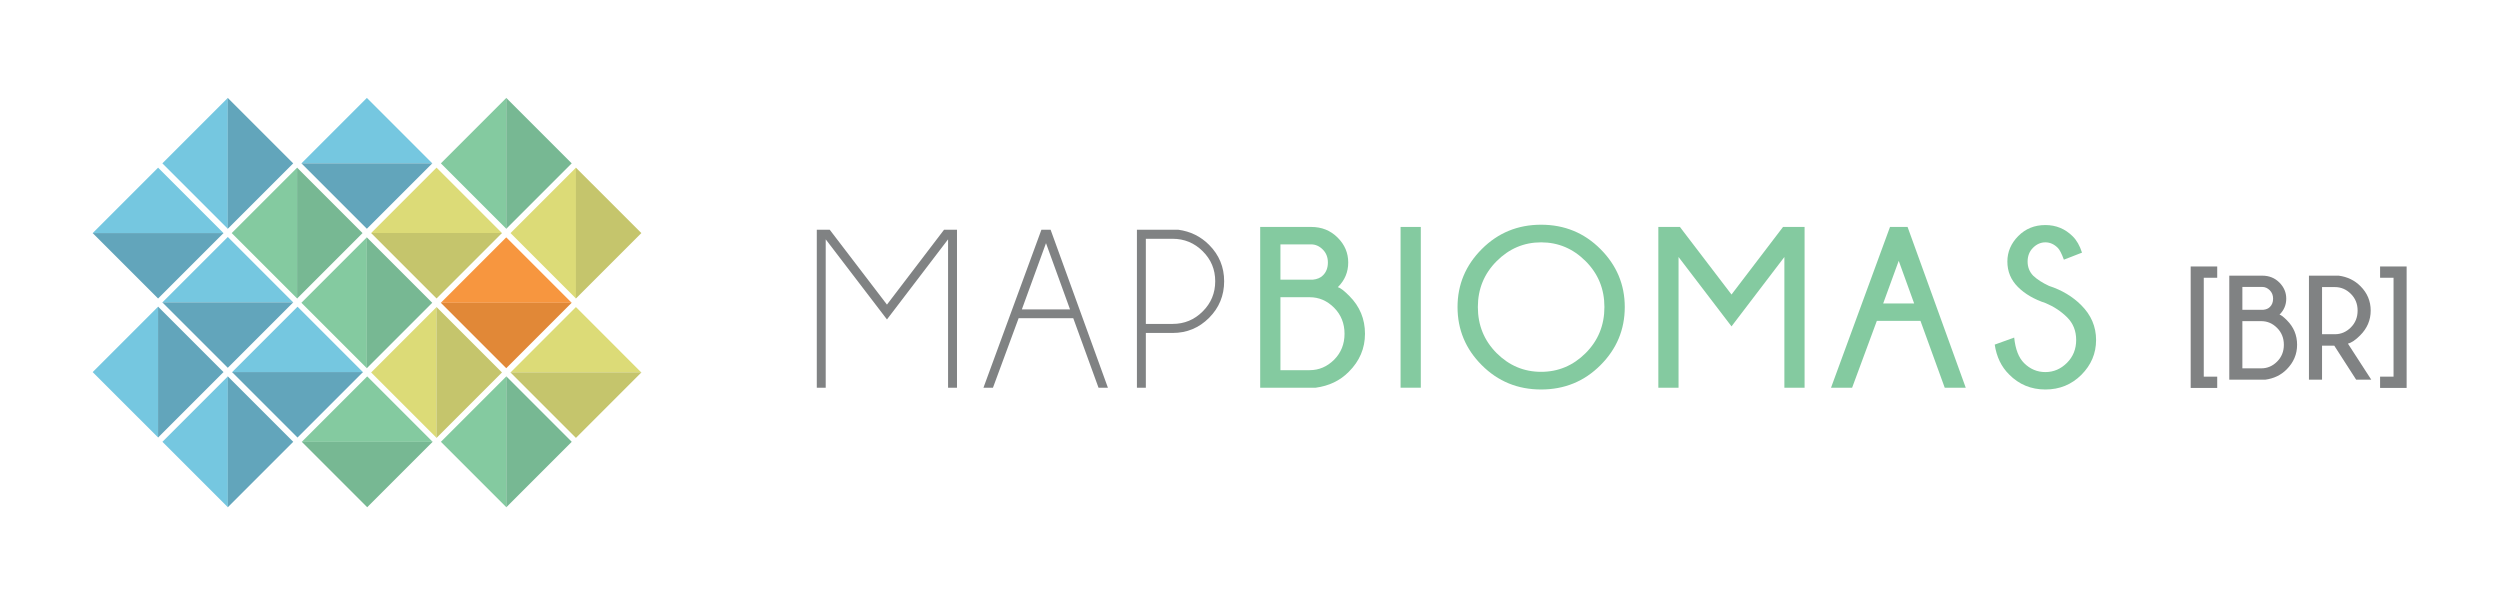
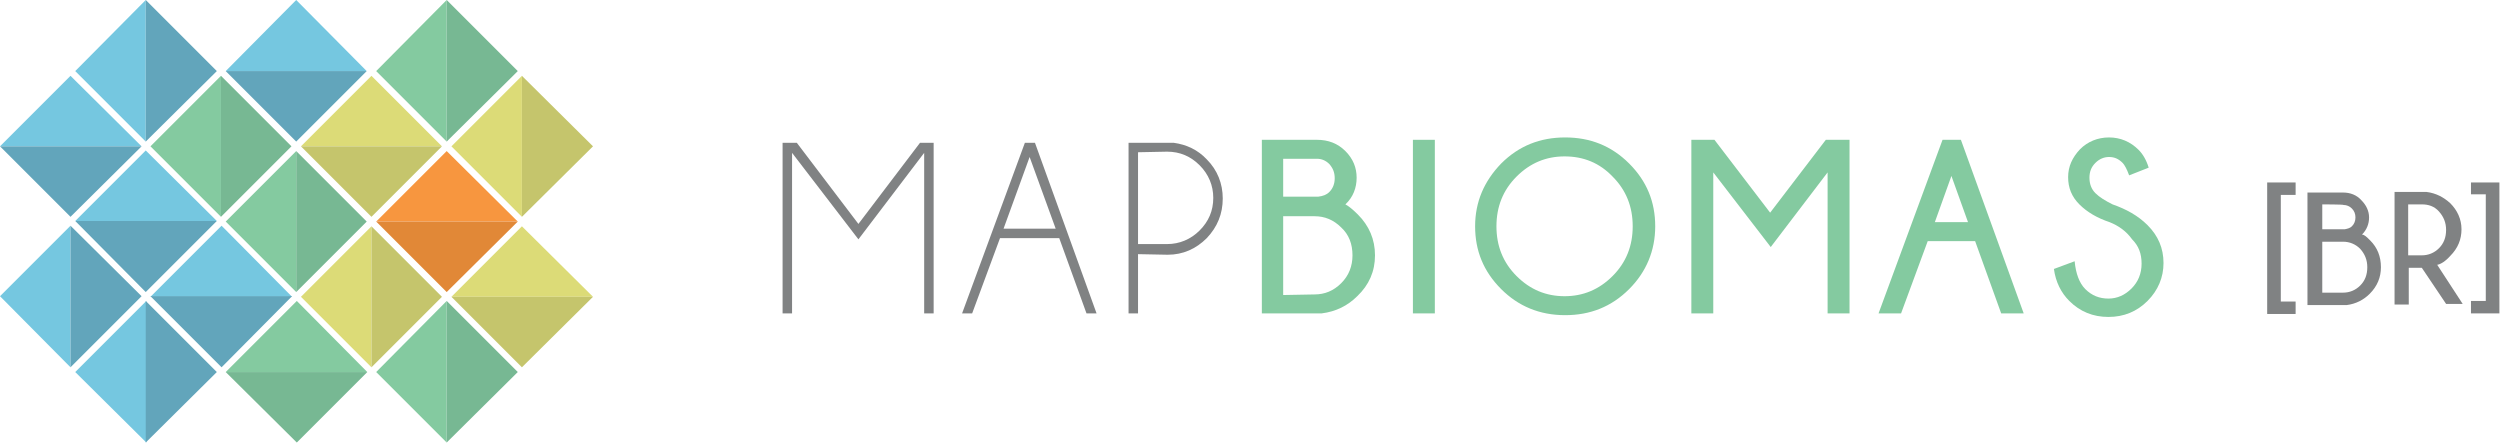
- <svg xmlns="http://www.w3.org/2000/svg" version="1.1" id="Layer_1" x="0px" y="0px" width="455.891px" height="110.611px" viewBox="0 0 455.891 110.611" enable-background="new 0 0 455.891 110.611" xml:space="preserve">
+ <svg xmlns="http://www.w3.org/2000/svg" version="1.1" id="Layer_1" x="0px" y="0px" viewBox="-60.1 359.2 422 74.7" style="enable-background:new -60.1 359.2 422 74.7;" xml:space="preserve">
+   <style type="text/css">
+ 	.st0{fill:#808283;}
+ 	.st1{fill:#84CAA0;}
+ 	.st2{fill:#77B893;}
+ 	.st3{fill:#75C7E0;}
+ 	.st4{fill:#62A5BB;}
+ 	.st5{fill:#DCDB77;}
+ 	.st6{fill:#C5C56C;}
+ 	.st7{fill:#F7963F;}
+ 	.st8{fill:#E18837;}
+ </style>
  <g>
    <g>
      <g>
-         <path fill="#808283" d="M174.513,41.896V70.7h-1.627V43.644l-11.144,14.608l-11.168-14.608V70.7h-1.627V41.896h2.361     l10.435,13.651l10.41-13.651H174.513z" />
-         <path fill="#808283" d="M191.585,41.896L202.034,70.7h-1.712l-4.605-12.672h-9.964l-4.68,12.672h-1.734l10.569-28.805H191.585z      M195.127,56.422l-4.383-12.083l-4.403,12.083H195.127z" />
-         <path fill="#808283" d="M208.952,60.716V70.7h-1.628V41.896h7.56c2.198,0.298,4.063,1.217,5.599,2.752     c1.837,1.84,2.748,4.06,2.748,6.637c0,2.606-0.911,4.833-2.748,6.677c-1.837,1.837-4.049,2.755-6.641,2.755H208.952z      M208.952,43.545v15.522h4.89c2.127,0,3.957-0.752,5.474-2.272c1.528-1.515,2.287-3.348,2.287-5.511     c0-2.145-0.759-3.967-2.287-5.478c-1.517-1.507-3.347-2.262-5.474-2.262H208.952z" />
-         <path fill="#84CAA0" d="M246.063,53.976c1.904,1.9,2.851,4.198,2.851,6.89c0,2.655-0.981,4.974-2.96,6.941     c-1.581,1.604-3.592,2.563-6.021,2.894h-10.13V41.385h9.314c1.914,0,3.514,0.646,4.804,1.937     c1.298,1.287,1.937,2.801,1.937,4.545c0,1.748-0.628,3.252-1.894,4.496C244.412,52.479,245.113,53.012,246.063,53.976z      M233.495,44.565v6.436h5.906c0.802-0.082,1.415-0.348,1.854-0.791c0.596-0.592,0.894-1.368,0.894-2.344     c0-0.953-0.309-1.744-0.933-2.364c-0.627-0.628-1.336-0.937-2.12-0.937H233.495z M238.831,67.502c1.698,0,3.177-0.638,4.453-1.9     c1.263-1.276,1.9-2.854,1.9-4.736c0-1.891-0.638-3.472-1.9-4.748c-1.276-1.28-2.755-1.918-4.453-1.918h-5.336v13.303H238.831z" />
-         <path fill="#84CAA0" d="M259.093,41.385V70.7h-3.69V41.385H259.093z" />
-         <path fill="#84CAA0" d="M291.851,45.417c2.957,2.96,4.436,6.488,4.436,10.569c0,4.12-1.479,7.658-4.436,10.611     c-2.953,2.954-6.56,4.429-10.824,4.429c-4.252,0-7.854-1.475-10.808-4.429c-2.957-2.953-4.428-6.491-4.428-10.611     c0-4.081,1.471-7.609,4.428-10.569c2.954-2.957,6.556-4.439,10.808-4.439C285.292,40.978,288.898,42.46,291.851,45.417z      M281.027,44.193c-3.128,0-5.829,1.148-8.112,3.439c-2.273,2.283-3.418,5.066-3.418,8.354c0,3.325,1.145,6.116,3.418,8.402     c2.283,2.276,4.984,3.418,8.112,3.418c3.138,0,5.847-1.142,8.13-3.418c2.279-2.286,3.418-5.077,3.418-8.402     c0-3.287-1.139-6.07-3.418-8.354C286.874,45.342,284.165,44.193,281.027,44.193z" />
-         <path fill="#84CAA0" d="M329.077,41.385V70.7h-3.684V46.867l-9.641,12.65l-9.658-12.65V70.7h-3.685V41.385h3.933l9.41,12.325     l9.396-12.325H329.077z" />
-         <path fill="#84CAA0" d="M347.858,41.385L358.466,70.7h-3.833l-4.421-12.183h-7.96L337.746,70.7h-3.847l10.757-29.315H347.858z      M349.06,55.344l-2.815-7.785l-2.837,7.785H349.06z" />
-         <path fill="#84CAA0" d="M373.049,55.28c-2.109-0.694-3.801-1.677-5.07-2.953c-1.28-1.28-1.922-2.819-1.922-4.627     c0-1.766,0.663-3.319,1.985-4.655c1.33-1.341,2.975-2.007,4.946-2.007c1.939,0,3.603,0.684,4.985,2.06     c0.716,0.706,1.287,1.695,1.694,2.972l-3.304,1.283c-0.404-1.096-0.773-1.812-1.1-2.142c-0.667-0.674-1.426-1.018-2.276-1.018     c-0.844,0-1.599,0.333-2.255,0.993c-0.659,0.655-0.985,1.496-0.985,2.514c0,1.007,0.337,1.857,1.01,2.566     c0.713,0.678,1.681,1.306,2.9,1.872c2.337,0.763,4.29,1.933,5.864,3.507c1.805,1.794,2.713,3.911,2.713,6.354     c0,2.446-0.894,4.56-2.681,6.351c-1.787,1.783-3.975,2.677-6.566,2.677c-2.609,0-4.822-0.918-6.619-2.748     c-1.415-1.4-2.287-3.212-2.617-5.438l3.55-1.283c0.216,2.131,0.822,3.684,1.812,4.662c1.088,1.081,2.379,1.631,3.875,1.631     c1.504,0,2.815-0.563,3.939-1.685c1.116-1.12,1.677-2.51,1.677-4.166c0-1.655-0.546-3.031-1.645-4.13     C375.843,56.766,374.542,55.908,373.049,55.28z" />
+         <path class="st0" d="M97.5,383.3v28.8h-1.6V385l-11.1,14.6L73.6,385v27.1h-1.6v-28.8h2.4l10.4,13.7l10.4-13.7H97.5z" />
+         <path class="st0" d="M114.6,383.3l10.4,28.8h-1.7l-4.6-12.7h-10l-4.7,12.7h-1.7l10.6-28.8L114.6,383.3L114.6,383.3z M118.1,397.8     l-4.4-12.1l-4.4,12.1H118.1z" />
+         <path class="st0" d="M132,402.1v10h-1.6v-28.8h7.6c2.2,0.3,4.1,1.2,5.6,2.8c1.8,1.8,2.7,4.1,2.7,6.6c0,2.6-0.9,4.8-2.7,6.7     c-1.8,1.8-4,2.8-6.6,2.8L132,402.1L132,402.1z M132,384.9v15.5h4.9c2.1,0,4-0.8,5.5-2.3c1.5-1.5,2.3-3.3,2.3-5.5     c0-2.1-0.8-4-2.3-5.5c-1.5-1.5-3.3-2.3-5.5-2.3L132,384.9L132,384.9z" />
+         <path class="st1" d="M169.1,395.4c1.9,1.9,2.9,4.2,2.9,6.9c0,2.7-1,5-3,6.9c-1.6,1.6-3.6,2.6-6,2.9h-10.1v-29.3h9.3     c1.9,0,3.5,0.6,4.8,1.9c1.3,1.3,1.9,2.8,1.9,4.5c0,1.7-0.6,3.3-1.9,4.5C167.4,393.9,168.1,394.4,169.1,395.4z M156.5,386v6.4h5.9     c0.8-0.1,1.4-0.3,1.9-0.8c0.6-0.6,0.9-1.4,0.9-2.3c0-1-0.3-1.7-0.9-2.4c-0.6-0.6-1.3-0.9-2.1-0.9H156.5z M161.8,408.9     c1.7,0,3.2-0.6,4.5-1.9c1.3-1.3,1.9-2.9,1.9-4.7c0-1.9-0.6-3.5-1.9-4.7c-1.3-1.3-2.8-1.9-4.5-1.9h-5.3v13.3L161.8,408.9     L161.8,408.9z" />
+         <path class="st1" d="M182.1,382.8v29.3h-3.7v-29.3H182.1z" />
+         <path class="st1" d="M214.9,386.8c3,3,4.4,6.5,4.4,10.6c0,4.1-1.5,7.7-4.4,10.6c-3,3-6.6,4.4-10.8,4.4c-4.3,0-7.9-1.5-10.8-4.4     c-3-3-4.4-6.5-4.4-10.6c0-4.1,1.5-7.6,4.4-10.6c3-3,6.6-4.4,10.8-4.4C208.3,382.4,211.9,383.8,214.9,386.8z M204,385.6     c-3.1,0-5.8,1.1-8.1,3.4c-2.3,2.3-3.4,5.1-3.4,8.4c0,3.3,1.1,6.1,3.4,8.4c2.3,2.3,5,3.4,8.1,3.4c3.1,0,5.8-1.1,8.1-3.4     c2.3-2.3,3.4-5.1,3.4-8.4c0-3.3-1.1-6.1-3.4-8.4C209.9,386.7,207.2,385.6,204,385.6z" />
+         <path class="st1" d="M252.1,382.8v29.3h-3.7v-23.8l-9.6,12.6l-9.7-12.6v23.8h-3.7v-29.3h3.9l9.4,12.3l9.4-12.3H252.1z" />
+         <path class="st1" d="M270.9,382.8l10.6,29.3h-3.8l-4.4-12.2h-8l-4.5,12.2h-3.8l10.8-29.3C267.7,382.8,270.9,382.8,270.9,382.8z      M272.1,396.7l-2.8-7.8l-2.8,7.8H272.1z" />
+         <path class="st1" d="M296,396.7c-2.1-0.7-3.8-1.7-5.1-3c-1.3-1.3-1.9-2.8-1.9-4.6c0-1.8,0.7-3.3,2-4.7c1.3-1.3,3-2,4.9-2     c1.9,0,3.6,0.7,5,2.1c0.7,0.7,1.3,1.7,1.7,3l-3.3,1.3c-0.4-1.1-0.8-1.8-1.1-2.1c-0.7-0.7-1.4-1-2.3-1c-0.8,0-1.6,0.3-2.3,1     c-0.7,0.7-1,1.5-1,2.5c0,1,0.3,1.9,1,2.6c0.7,0.7,1.7,1.3,2.9,1.9c2.3,0.8,4.3,1.9,5.9,3.5c1.8,1.8,2.7,3.9,2.7,6.4     c0,2.4-0.9,4.6-2.7,6.4c-1.8,1.8-4,2.7-6.6,2.7c-2.6,0-4.8-0.9-6.6-2.7c-1.4-1.4-2.3-3.2-2.6-5.4l3.5-1.3     c0.2,2.1,0.8,3.7,1.8,4.7c1.1,1.1,2.4,1.6,3.9,1.6c1.5,0,2.8-0.6,3.9-1.7c1.1-1.1,1.7-2.5,1.7-4.2c0-1.7-0.5-3-1.6-4.1     C298.8,398.2,297.5,397.3,296,396.7z" />
      </g>
    </g>
    <g>
-       <polygon fill="#84CAA0" points="54.191,54.439 42.253,42.504 54.191,30.568   " />
-       <polygon fill="#77B893" points="54.175,54.439 66.111,42.504 54.175,30.568   " />
-       <polygon fill="#75C7E0" points="54.962,29.797 66.9,17.857 78.837,29.795   " />
-       <polygon fill="#62A5BB" points="54.962,29.779 66.9,41.715 78.837,29.779   " />
-       <polygon fill="#75C7E0" points="41.546,41.725 29.609,29.789 41.546,17.85   " />
-       <polygon fill="#62A5BB" points="41.529,41.725 53.466,29.789 41.529,17.85   " />
-       <polygon fill="#DCDB77" points="79.617,79.859 67.679,67.922 79.617,55.986   " />
-       <polygon fill="#C5C56C" points="79.601,79.859 91.537,67.922 79.599,55.986   " />
-       <polygon fill="#84CAA0" points="66.9,67.15 54.962,55.213 66.9,43.277   " />
-       <polygon fill="#77B893" points="66.884,67.15 78.82,55.213 66.884,43.277   " />
-       <polygon fill="#84CAA0" points="92.333,41.725 80.398,29.789 92.333,17.85   " />
-       <polygon fill="#77B893" points="92.318,41.725 104.255,29.789 92.318,17.85   " />
-       <polygon fill="#DCDB77" points="67.671,42.504 79.607,30.568 91.544,42.504   " />
-       <polygon fill="#C5C56C" points="67.671,42.488 79.607,54.426 91.544,42.488   " />
-       <polygon fill="#75C7E0" points="29.601,55.15 41.539,43.213 53.476,55.15   " />
-       <polygon fill="#62A5BB" points="29.601,55.135 41.539,67.07 53.476,55.133   " />
-       <polygon fill="#75C7E0" points="42.318,67.867 54.255,55.932 66.191,67.867   " />
-       <polygon fill="#62A5BB" points="42.318,67.852 54.253,79.789 66.191,67.852   " />
-       <polygon fill="#84CAA0" points="55.027,80.576 66.962,68.639 78.9,80.576   " />
-       <polygon fill="#77B893" points="55.027,80.561 66.962,92.496 78.9,80.561   " />
-       <polygon fill="#84CAA0" points="92.343,92.504 80.404,80.566 92.341,68.631   " />
-       <polygon fill="#77B893" points="92.326,92.504 104.261,80.566 92.326,68.631   " />
-       <polygon fill="#75C7E0" points="28.837,79.787 16.9,67.852 28.837,55.914   " />
-       <polygon fill="#62A5BB" points="28.822,79.787 40.757,67.852 28.822,55.914   " />
-       <polygon fill="#75C7E0" points="16.892,42.512 28.828,30.574 40.765,42.512   " />
-       <polygon fill="#62A5BB" points="16.892,42.496 28.828,54.434 40.765,42.496   " />
-       <polygon fill="#75C7E0" points="41.554,92.504 29.617,80.566 41.554,68.631   " />
-       <polygon fill="#62A5BB" points="41.539,92.504 53.474,80.566 41.537,68.631   " />
-       <polygon fill="#F7963F" points="80.38,55.223 92.316,43.285 104.253,55.223   " />
-       <polygon fill="#E18837" points="80.38,55.205 92.316,67.143 104.253,55.205   " />
-       <polygon fill="#DCDB77" points="93.087,67.932 105.025,55.994 116.96,67.932   " />
-       <polygon fill="#C5C56C" points="93.087,67.914 105.025,79.852 116.96,67.914   " />
-       <polygon fill="#DCDB77" points="105.035,54.441 93.097,42.504 105.035,30.568   " />
-       <polygon fill="#C5C56C" points="105.017,54.439 116.955,42.504 105.017,30.568   " />
+       <polygon class="st1" points="-22.8,395.8 -34.7,383.9 -22.8,372   " />
+       <polygon class="st2" points="-22.8,395.8 -10.9,383.9 -22.8,372   " />
+       <polygon class="st3" points="-22,371.2 -10.1,359.2 1.8,371.2   " />
+       <polygon class="st4" points="-22,371.2 -10.1,383.1 1.8,371.2   " />
+       <polygon class="st3" points="-35.5,383.1 -47.4,371.2 -35.5,359.2   " />
+       <polygon class="st4" points="-35.5,383.1 -23.5,371.2 -35.5,359.2   " />
+       <polygon class="st5" points="2.6,421.2 -9.3,409.3 2.6,397.4   " />
+       <polygon class="st6" points="2.6,421.2 14.5,409.3 2.6,397.4   " />
+       <polygon class="st1" points="-10.1,408.5 -22,396.6 -10.1,384.7   " />
+       <polygon class="st2" points="-10.1,408.5 1.8,396.6 -10.1,384.7   " />
+       <polygon class="st1" points="15.3,383.1 3.4,371.2 15.3,359.2   " />
+       <polygon class="st2" points="15.3,383.1 27.3,371.2 15.3,359.2   " />
+       <polygon class="st5" points="-9.3,383.9 2.6,372 14.5,383.9   " />
+       <polygon class="st6" points="-9.3,383.9 2.6,395.8 14.5,383.9   " />
+       <polygon class="st3" points="-47.4,396.5 -35.5,384.6 -23.5,396.5   " />
+       <polygon class="st4" points="-47.4,396.5 -35.5,408.5 -23.5,396.5   " />
+       <polygon class="st3" points="-34.7,409.3 -22.7,397.3 -10.8,409.3   " />
+       <polygon class="st4" points="-34.7,409.2 -22.7,421.2 -10.8,409.2   " />
+       <polygon class="st1" points="-22,422 -10,410 1.9,422   " />
+       <polygon class="st2" points="-22,422 -10,433.9 1.9,422   " />
+       <polygon class="st1" points="15.3,433.9 3.4,422 15.3,410   " />
+       <polygon class="st2" points="15.3,433.9 27.3,422 15.3,410   " />
+       <polygon class="st3" points="-48.2,421.2 -60.1,409.2 -48.2,397.3   " />
+       <polygon class="st4" points="-48.2,421.2 -36.2,409.2 -48.2,397.3   " />
+       <polygon class="st3" points="-60.1,383.9 -48.2,372 -36.2,383.9   " />
+       <polygon class="st4" points="-60.1,383.9 -48.2,395.8 -36.2,383.9   " />
+       <polygon class="st3" points="-35.4,433.9 -47.4,422 -35.4,410   " />
+       <polygon class="st4" points="-35.5,433.9 -23.5,422 -35.5,410   " />
+       <polygon class="st7" points="3.4,396.6 15.3,384.7 27.3,396.6   " />
+       <polygon class="st8" points="3.4,396.6 15.3,408.5 27.3,396.6   " />
+       <polygon class="st5" points="16.1,409.3 28,397.4 40,409.3   " />
+       <polygon class="st6" points="16.1,409.3 28,421.2 40,409.3   " />
+       <polygon class="st5" points="28,395.8 16.1,383.9 28,372   " />
+       <polygon class="st6" points="28,395.8 40,383.9 28,372   " />
    </g>
  </g>
  <g>
-     <path fill="#808283" d="M401.871,68.686h2.452v2.057h-4.839V48.594h4.839v2.057h-2.452V68.686z" />
-     <path fill="#808283" d="M417.044,58.415c1.23,1.231,1.846,2.717,1.846,4.457c0,1.723-0.638,3.221-1.911,4.495   c-1.029,1.037-2.33,1.661-3.902,1.872h-6.553V50.269h6.025c1.238,0,2.275,0.417,3.111,1.252c0.834,0.835,1.252,1.815,1.252,2.939   c0,1.135-0.408,2.105-1.227,2.914C415.977,57.444,416.429,57.792,417.044,58.415z M408.911,52.325v4.166h3.822   c0.519-0.053,0.919-0.225,1.2-0.515c0.387-0.378,0.58-0.884,0.58-1.517c0-0.614-0.202-1.124-0.606-1.529   c-0.404-0.403-0.861-0.605-1.371-0.605H408.911z M412.364,67.169c1.099,0,2.06-0.41,2.881-1.232   c0.822-0.821,1.232-1.843,1.232-3.064s-0.41-2.246-1.232-3.072c-0.821-0.826-1.782-1.239-2.881-1.239h-3.453v8.608H412.364z" />
-     <path fill="#808283" d="M425.667,63.03h-2.228v6.209h-2.387V50.269h5.432c1.582,0.211,2.904,0.853,3.969,1.924   c1.238,1.24,1.858,2.721,1.858,4.443c0,1.731-0.638,3.234-1.911,4.509c-0.844,0.853-1.592,1.358-2.242,1.517l4.259,6.578h-2.755   L425.667,63.03z M423.44,52.351v8.596h2.346c1.107,0,2.074-0.41,2.9-1.232c0.826-0.821,1.24-1.848,1.24-3.078   c0-1.222-0.414-2.241-1.24-3.059s-1.793-1.227-2.9-1.227H423.44z" />
-     <path fill="#808283" d="M436.478,50.65h-2.453v-2.057h4.839v22.148h-4.839v-2.057h2.453V50.65z" />
+     <path class="st0" d="M324.9,410.1h2.5v2.1h-4.8V390h4.8v2.1h-2.5V410.1z" />
+     <path class="st0" d="M340,399.8c1.2,1.2,1.8,2.7,1.8,4.5c0,1.7-0.6,3.2-1.9,4.5c-1,1-2.3,1.7-3.9,1.9h-6.6v-19h6   c1.2,0,2.3,0.4,3.1,1.3c0.8,0.8,1.3,1.8,1.3,2.9c0,1.1-0.4,2.1-1.2,2.9C339,398.8,339.4,399.2,340,399.8z M331.9,393.7v4.2h3.8   c0.5-0.1,0.9-0.2,1.2-0.5c0.4-0.4,0.6-0.9,0.6-1.5c0-0.6-0.2-1.1-0.6-1.5c-0.4-0.4-0.9-0.6-1.4-0.6   C335.5,393.7,331.9,393.7,331.9,393.7z M335.4,408.6c1.1,0,2.1-0.4,2.9-1.2c0.8-0.8,1.2-1.8,1.2-3.1c0-1.2-0.4-2.2-1.2-3.1   c-0.8-0.8-1.8-1.2-2.9-1.2h-3.5v8.6L335.4,408.6L335.4,408.6z" />
+     <path class="st0" d="M348.7,404.4h-2.2v6.2h-2.4v-19h5.4c1.6,0.2,2.9,0.9,4,1.9c1.2,1.2,1.9,2.7,1.9,4.4c0,1.7-0.6,3.2-1.9,4.5   c-0.8,0.9-1.6,1.4-2.2,1.5l4.3,6.6h-2.8L348.7,404.4z M346.4,393.7v8.6h2.3c1.1,0,2.1-0.4,2.9-1.2c0.8-0.8,1.2-1.8,1.2-3.1   c0-1.2-0.4-2.2-1.2-3.1s-1.8-1.2-2.9-1.2H346.4z" />
+     <path class="st0" d="M359.5,392H357V390h4.8v22.1H357v-2.1h2.5V392z" />
  </g>
</svg>
